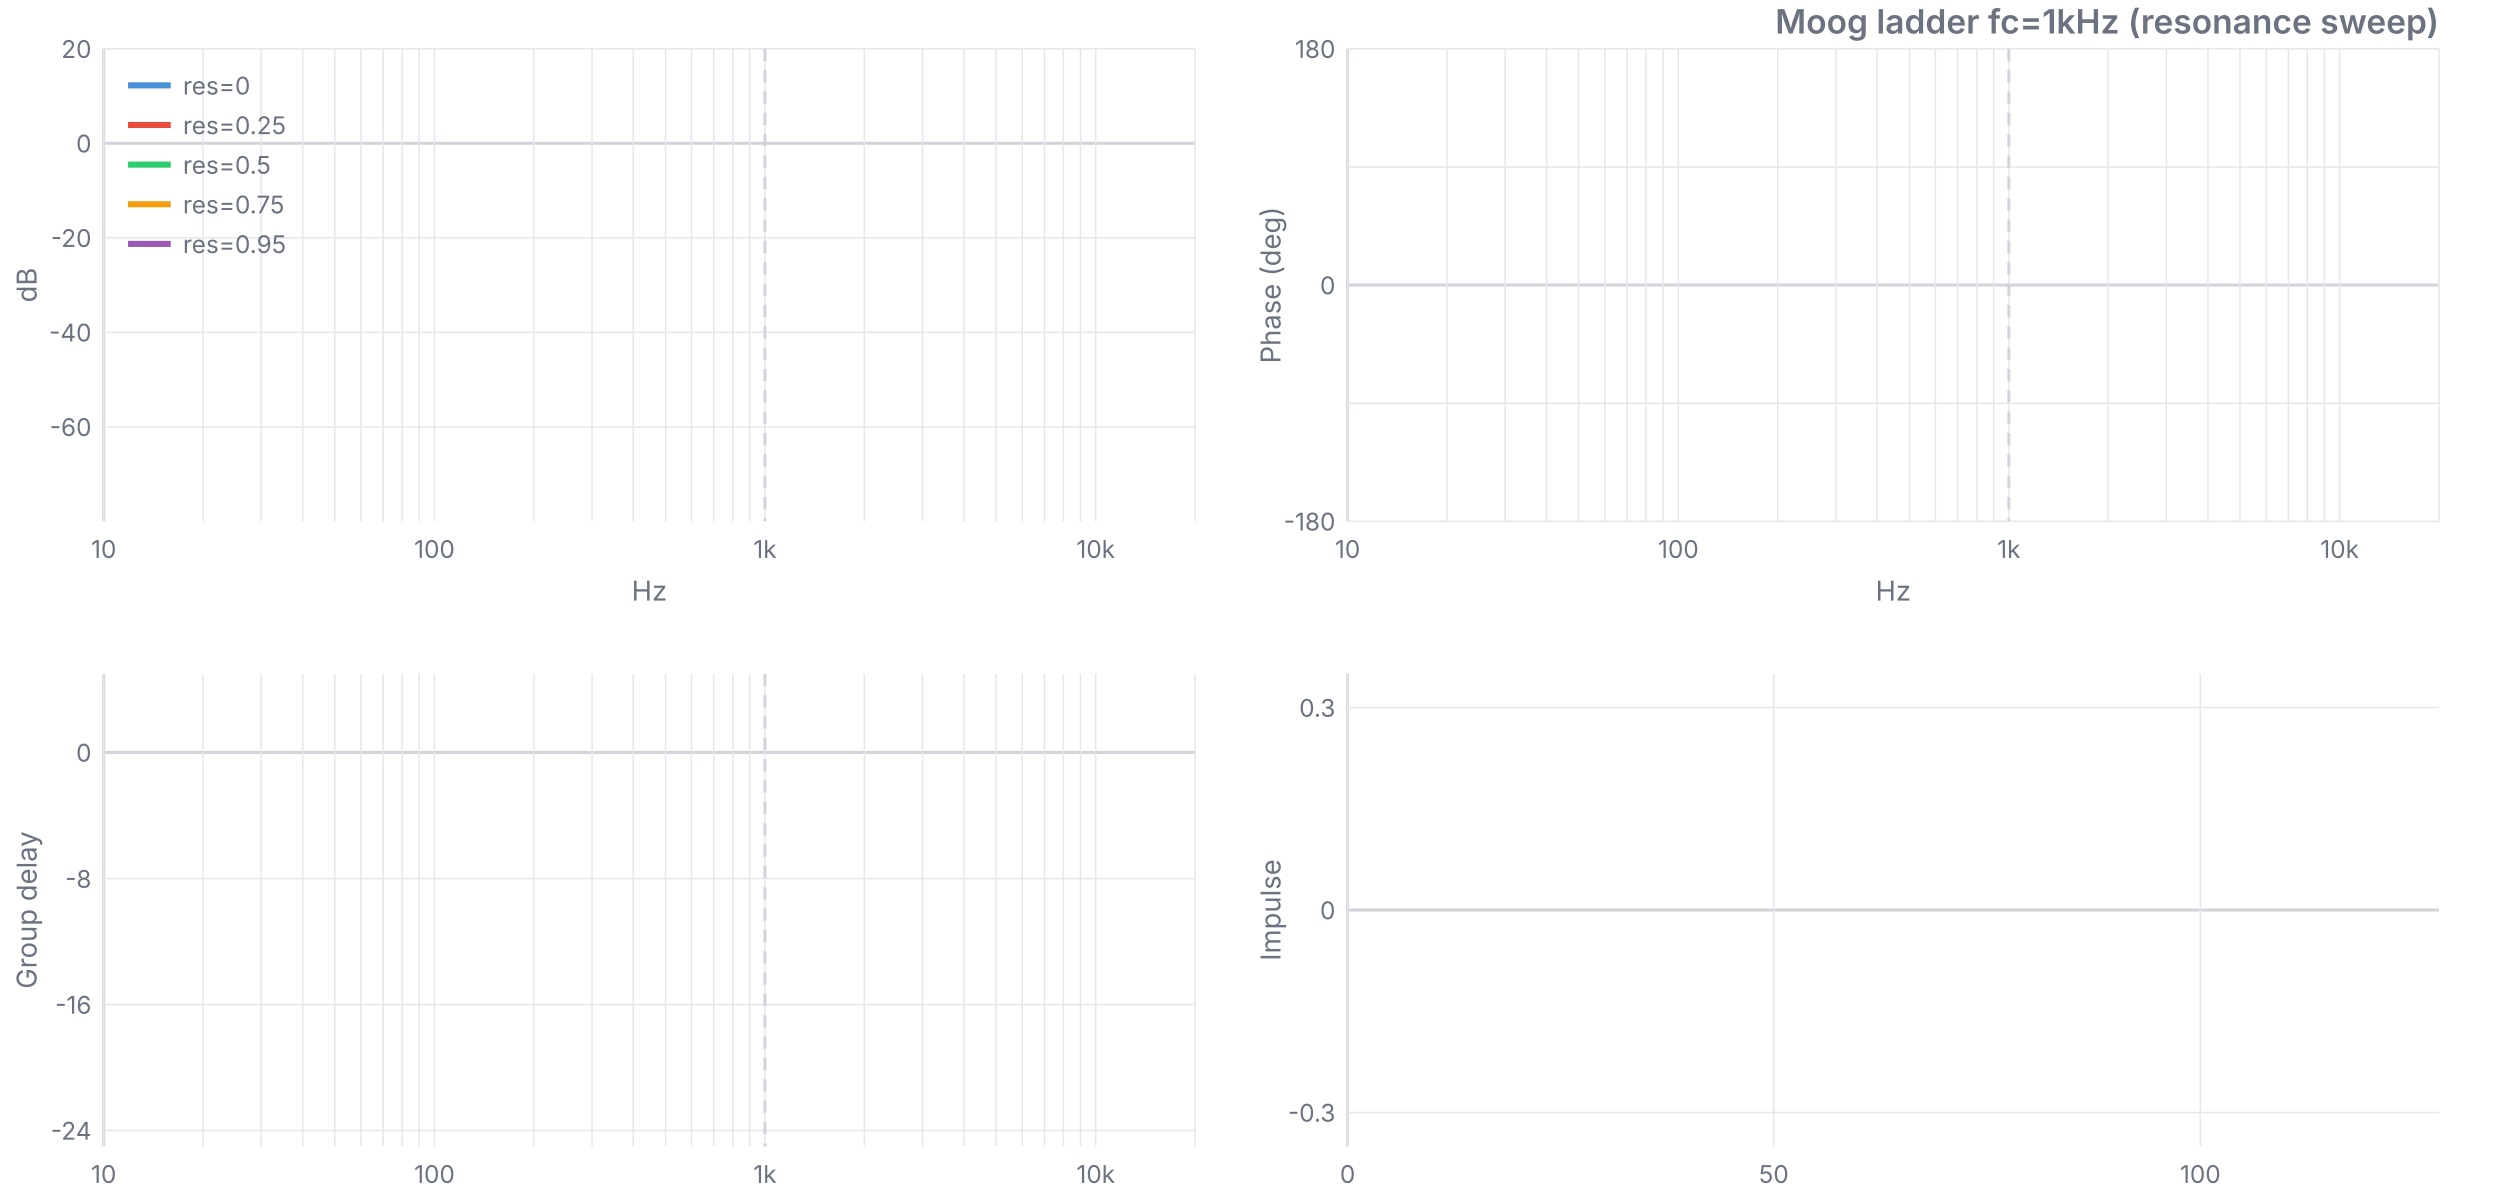
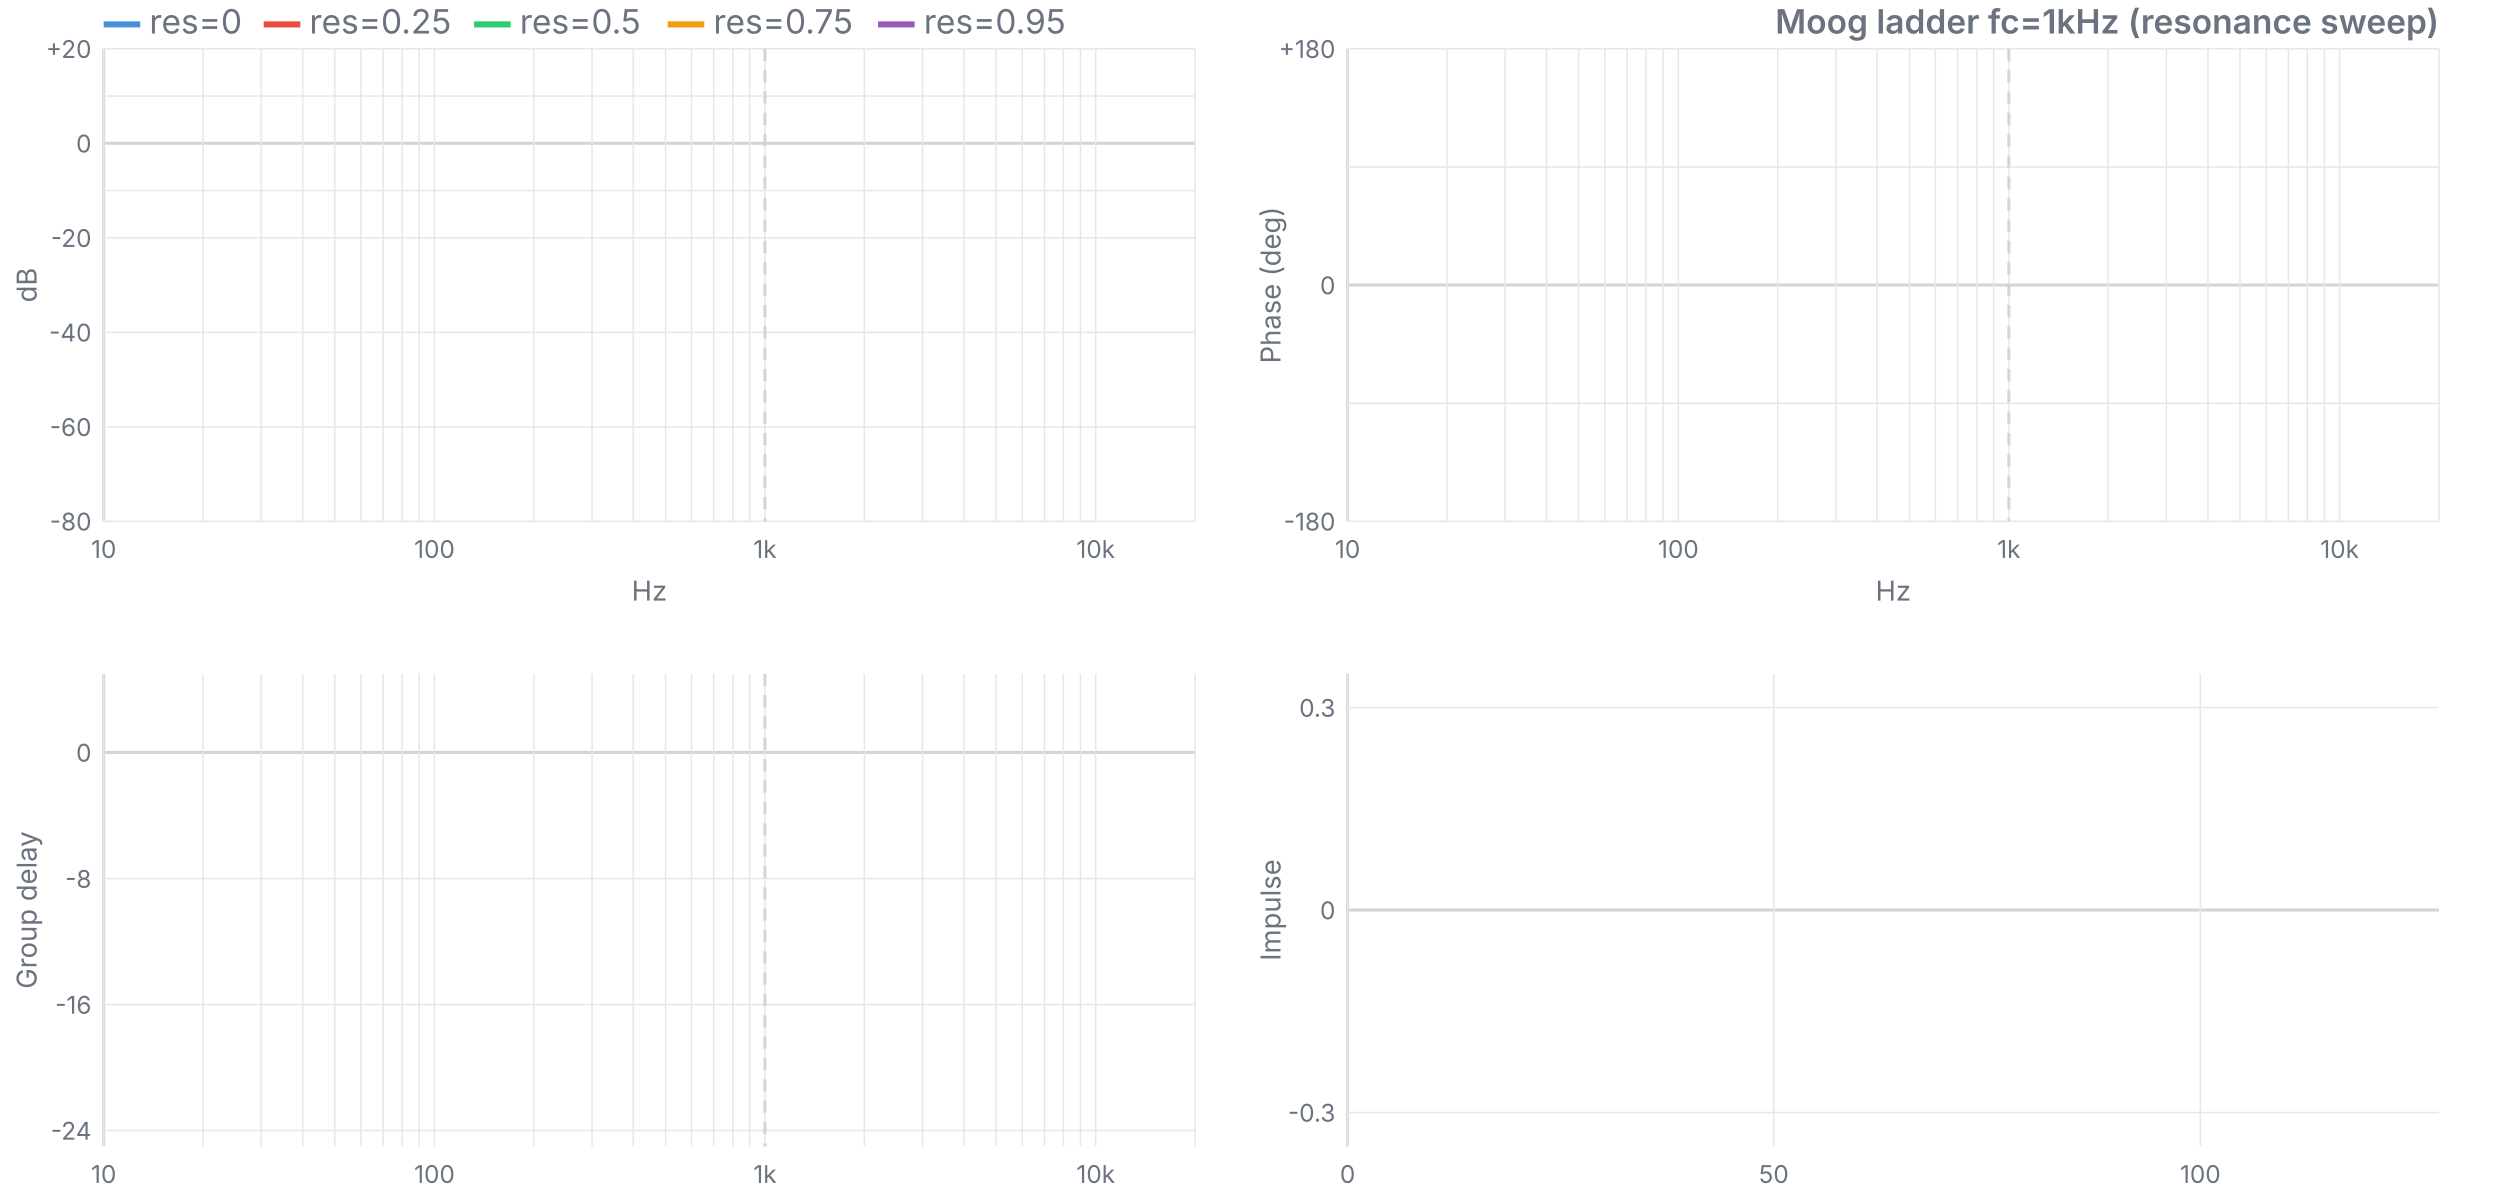
<svg xmlns="http://www.w3.org/2000/svg" viewBox="0 0 820 392" style="font-family:system-ui,-apple-system,sans-serif">
+   <defs>
+     <clipPath id="clip1">
+       <rect x="34" y="16" width="358" height="155" />
+     </clipPath>
+     <clipPath id="clip2">
+       <rect x="442" y="16" width="358" height="155" />
+     </clipPath>
+     <clipPath id="clip3">
+       <rect x="34" y="221" width="358" height="155" />
+     </clipPath>
+     <clipPath id="clip4">
+       <rect x="442" y="221" width="358" height="155" />
+     </clipPath>
+   </defs>
  <text x="800" y="11" text-anchor="end" font-size="11" font-weight="600" fill="#6b7280">Moog ladder fc=1kHz (resonance sweep)</text>
  <line x1="34" y1="16" x2="34" y2="171" stroke="#d1d5db" />
  <line x1="34" y1="47.0" x2="392" y2="47.0" stroke="#d1d5db" />
  <text x="213" y="197" text-anchor="middle" font-size="9" fill="#6b7280">Hz</text>
  <text x="12" y="93.5" text-anchor="middle" font-size="9" fill="#6b7280" transform="rotate(-90 12 93.5)">dB</text>
  <line x1="66.6" y1="16" x2="66.6" y2="171" stroke="#e5e7eb" stroke-width="0.5" />
  <line x1="85.7" y1="16" x2="85.7" y2="171" stroke="#e5e7eb" stroke-width="0.5" />
  <line x1="99.3" y1="16" x2="99.3" y2="171" stroke="#e5e7eb" stroke-width="0.5" />
  <line x1="109.8" y1="16" x2="109.8" y2="171" stroke="#e5e7eb" stroke-width="0.5" />
  <line x1="118.4" y1="16" x2="118.4" y2="171" stroke="#e5e7eb" stroke-width="0.5" />
  <line x1="125.7" y1="16" x2="125.7" y2="171" stroke="#e5e7eb" stroke-width="0.5" />
  <line x1="131.9" y1="16" x2="131.9" y2="171" stroke="#e5e7eb" stroke-width="0.5" />
  <line x1="137.5" y1="16" x2="137.5" y2="171" stroke="#e5e7eb" stroke-width="0.5" />
  <line x1="175.1" y1="16" x2="175.1" y2="171" stroke="#e5e7eb" stroke-width="0.5" />
  <line x1="194.2" y1="16" x2="194.2" y2="171" stroke="#e5e7eb" stroke-width="0.5" />
  <line x1="207.7" y1="16" x2="207.7" y2="171" stroke="#e5e7eb" stroke-width="0.5" />
  <line x1="218.3" y1="16" x2="218.3" y2="171" stroke="#e5e7eb" stroke-width="0.5" />
  <line x1="226.8" y1="16" x2="226.8" y2="171" stroke="#e5e7eb" stroke-width="0.5" />
  <line x1="234.1" y1="16" x2="234.1" y2="171" stroke="#e5e7eb" stroke-width="0.5" />
  <line x1="240.4" y1="16" x2="240.4" y2="171" stroke="#e5e7eb" stroke-width="0.5" />
  <line x1="245.9" y1="16" x2="245.9" y2="171" stroke="#e5e7eb" stroke-width="0.5" />
  <line x1="283.5" y1="16" x2="283.5" y2="171" stroke="#e5e7eb" stroke-width="0.5" />
  <line x1="302.6" y1="16" x2="302.6" y2="171" stroke="#e5e7eb" stroke-width="0.5" />
  <line x1="316.2" y1="16" x2="316.2" y2="171" stroke="#e5e7eb" stroke-width="0.5" />
  <line x1="326.7" y1="16" x2="326.7" y2="171" stroke="#e5e7eb" stroke-width="0.5" />
  <line x1="335.3" y1="16" x2="335.3" y2="171" stroke="#e5e7eb" stroke-width="0.5" />
  <line x1="342.6" y1="16" x2="342.6" y2="171" stroke="#e5e7eb" stroke-width="0.5" />
  <line x1="348.8" y1="16" x2="348.8" y2="171" stroke="#e5e7eb" stroke-width="0.5" />
  <line x1="354.4" y1="16" x2="354.4" y2="171" stroke="#e5e7eb" stroke-width="0.5" />
  <line x1="392.0" y1="16" x2="392.0" y2="171" stroke="#e5e7eb" stroke-width="0.5" />
  <line x1="34.0" y1="16" x2="34.0" y2="171" stroke="#e5e7eb" stroke-width="0.5" />
  <text x="34.0" y="183" text-anchor="middle" font-size="8" fill="#6b7280">10</text>
  <line x1="142.5" y1="16" x2="142.5" y2="171" stroke="#e5e7eb" stroke-width="0.5" />
  <text x="142.5" y="183" text-anchor="middle" font-size="8" fill="#6b7280">100</text>
  <line x1="250.9" y1="16" x2="250.9" y2="171" stroke="#e5e7eb" stroke-width="0.5" />
  <text x="250.9" y="183" text-anchor="middle" font-size="8" fill="#6b7280">1k</text>
  <line x1="359.4" y1="16" x2="359.4" y2="171" stroke="#e5e7eb" stroke-width="0.5" />
  <text x="359.4" y="183" text-anchor="middle" font-size="8" fill="#6b7280">10k</text>
+   <line x1="34" y1="171.0" x2="392" y2="171.0" stroke="#e5e7eb" stroke-width="0.5" />
  <line x1="34" y1="140.0" x2="392" y2="140.0" stroke="#e5e7eb" stroke-width="0.5" />
  <line x1="34" y1="109.0" x2="392" y2="109.0" stroke="#e5e7eb" stroke-width="0.5" />
  <line x1="34" y1="78.0" x2="392" y2="78.0" stroke="#e5e7eb" stroke-width="0.5" />
  <line x1="34" y1="16.0" x2="392" y2="16.0" stroke="#e5e7eb" stroke-width="0.5" />
+   <line x1="34" y1="62.5" x2="392" y2="62.5" stroke="#e5e7eb" stroke-width="0.5" />
+   <line x1="34" y1="31.5" x2="392" y2="31.5" stroke="#e5e7eb" stroke-width="0.5" />
+   <text x="30" y="174.0" text-anchor="end" font-size="8" fill="#6b7280">-80</text>
  <text x="30" y="143.0" text-anchor="end" font-size="8" fill="#6b7280">-60</text>
  <text x="30" y="112.0" text-anchor="end" font-size="8" fill="#6b7280">-40</text>
  <text x="30" y="81.0" text-anchor="end" font-size="8" fill="#6b7280">-20</text>
  <text x="30" y="50.0" text-anchor="end" font-size="8" fill="#6b7280">0</text>
-   <text x="30" y="19.0" text-anchor="end" font-size="8" fill="#6b7280">20</text>
+   <text x="30" y="19.0" text-anchor="end" font-size="8" fill="#6b7280">+20</text>
  <line x1="250.9" y1="16" x2="250.9" y2="171" stroke="#d1d5db" stroke-width="1" stroke-dasharray="4 3" />
  <line x1="442" y1="16" x2="442" y2="171" stroke="#d1d5db" />
  <line x1="442" y1="93.5" x2="800" y2="93.5" stroke="#d1d5db" />
  <text x="621" y="197" text-anchor="middle" font-size="9" fill="#6b7280">Hz</text>
  <text x="420" y="93.5" text-anchor="middle" font-size="9" fill="#6b7280" transform="rotate(-90 420 93.5)">Phase (deg)</text>
  <line x1="474.6" y1="16" x2="474.6" y2="171" stroke="#e5e7eb" stroke-width="0.5" />
  <line x1="493.7" y1="16" x2="493.7" y2="171" stroke="#e5e7eb" stroke-width="0.5" />
  <line x1="507.3" y1="16" x2="507.3" y2="171" stroke="#e5e7eb" stroke-width="0.5" />
  <line x1="517.8" y1="16" x2="517.8" y2="171" stroke="#e5e7eb" stroke-width="0.5" />
  <line x1="526.4" y1="16" x2="526.4" y2="171" stroke="#e5e7eb" stroke-width="0.5" />
  <line x1="533.7" y1="16" x2="533.7" y2="171" stroke="#e5e7eb" stroke-width="0.5" />
  <line x1="539.9" y1="16" x2="539.9" y2="171" stroke="#e5e7eb" stroke-width="0.5" />
  <line x1="545.5" y1="16" x2="545.5" y2="171" stroke="#e5e7eb" stroke-width="0.5" />
  <line x1="583.1" y1="16" x2="583.1" y2="171" stroke="#e5e7eb" stroke-width="0.5" />
  <line x1="602.2" y1="16" x2="602.2" y2="171" stroke="#e5e7eb" stroke-width="0.5" />
  <line x1="615.7" y1="16" x2="615.7" y2="171" stroke="#e5e7eb" stroke-width="0.5" />
  <line x1="626.3" y1="16" x2="626.3" y2="171" stroke="#e5e7eb" stroke-width="0.5" />
  <line x1="634.8" y1="16" x2="634.8" y2="171" stroke="#e5e7eb" stroke-width="0.5" />
  <line x1="642.1" y1="16" x2="642.1" y2="171" stroke="#e5e7eb" stroke-width="0.5" />
  <line x1="648.4" y1="16" x2="648.4" y2="171" stroke="#e5e7eb" stroke-width="0.5" />
  <line x1="653.9" y1="16" x2="653.9" y2="171" stroke="#e5e7eb" stroke-width="0.5" />
  <line x1="691.5" y1="16" x2="691.5" y2="171" stroke="#e5e7eb" stroke-width="0.5" />
  <line x1="710.6" y1="16" x2="710.6" y2="171" stroke="#e5e7eb" stroke-width="0.5" />
  <line x1="724.2" y1="16" x2="724.2" y2="171" stroke="#e5e7eb" stroke-width="0.5" />
  <line x1="734.7" y1="16" x2="734.7" y2="171" stroke="#e5e7eb" stroke-width="0.5" />
  <line x1="743.3" y1="16" x2="743.3" y2="171" stroke="#e5e7eb" stroke-width="0.5" />
  <line x1="750.6" y1="16" x2="750.6" y2="171" stroke="#e5e7eb" stroke-width="0.5" />
  <line x1="756.8" y1="16" x2="756.8" y2="171" stroke="#e5e7eb" stroke-width="0.5" />
  <line x1="762.4" y1="16" x2="762.4" y2="171" stroke="#e5e7eb" stroke-width="0.5" />
  <line x1="800.0" y1="16" x2="800.0" y2="171" stroke="#e5e7eb" stroke-width="0.5" />
  <line x1="442.0" y1="16" x2="442.0" y2="171" stroke="#e5e7eb" stroke-width="0.5" />
  <text x="442.0" y="183" text-anchor="middle" font-size="8" fill="#6b7280">10</text>
  <line x1="550.5" y1="16" x2="550.5" y2="171" stroke="#e5e7eb" stroke-width="0.5" />
  <text x="550.5" y="183" text-anchor="middle" font-size="8" fill="#6b7280">100</text>
  <line x1="658.9" y1="16" x2="658.9" y2="171" stroke="#e5e7eb" stroke-width="0.5" />
  <text x="658.9" y="183" text-anchor="middle" font-size="8" fill="#6b7280">1k</text>
  <line x1="767.4" y1="16" x2="767.4" y2="171" stroke="#e5e7eb" stroke-width="0.5" />
  <text x="767.4" y="183" text-anchor="middle" font-size="8" fill="#6b7280">10k</text>
  <line x1="442" y1="54.8" x2="800" y2="54.8" stroke="#e5e7eb" stroke-width="0.5" />
  <line x1="442" y1="132.3" x2="800" y2="132.3" stroke="#e5e7eb" stroke-width="0.5" />
  <line x1="442" y1="16.0" x2="800" y2="16.0" stroke="#e5e7eb" stroke-width="0.5" />
-   <text x="438" y="19.0" text-anchor="end" font-size="8" fill="#6b7280">180</text>
+   <text x="438" y="19.0" text-anchor="end" font-size="8" fill="#6b7280">+180</text>
  <text x="438" y="96.5" text-anchor="end" font-size="8" fill="#6b7280">0</text>
  <line x1="442" y1="171.0" x2="800" y2="171.0" stroke="#e5e7eb" stroke-width="0.5" />
  <text x="438" y="174.0" text-anchor="end" font-size="8" fill="#6b7280">-180</text>
  <line x1="658.9" y1="16" x2="658.9" y2="171" stroke="#d1d5db" stroke-width="1" stroke-dasharray="4 3" />
  <line x1="34" y1="221" x2="34" y2="376" stroke="#d1d5db" />
  <line x1="34" y1="246.8" x2="392" y2="246.8" stroke="#d1d5db" />
  <text x="213" y="402" text-anchor="middle" font-size="9" fill="#6b7280">Hz</text>
  <text x="12" y="298.5" text-anchor="middle" font-size="9" fill="#6b7280" transform="rotate(-90 12 298.5)">Group delay</text>
  <line x1="66.6" y1="221" x2="66.6" y2="376" stroke="#e5e7eb" stroke-width="0.5" />
  <line x1="85.7" y1="221" x2="85.7" y2="376" stroke="#e5e7eb" stroke-width="0.5" />
  <line x1="99.3" y1="221" x2="99.3" y2="376" stroke="#e5e7eb" stroke-width="0.5" />
  <line x1="109.8" y1="221" x2="109.8" y2="376" stroke="#e5e7eb" stroke-width="0.5" />
  <line x1="118.4" y1="221" x2="118.4" y2="376" stroke="#e5e7eb" stroke-width="0.5" />
  <line x1="125.7" y1="221" x2="125.7" y2="376" stroke="#e5e7eb" stroke-width="0.5" />
  <line x1="131.9" y1="221" x2="131.9" y2="376" stroke="#e5e7eb" stroke-width="0.5" />
  <line x1="137.5" y1="221" x2="137.5" y2="376" stroke="#e5e7eb" stroke-width="0.5" />
  <line x1="175.1" y1="221" x2="175.1" y2="376" stroke="#e5e7eb" stroke-width="0.5" />
  <line x1="194.2" y1="221" x2="194.2" y2="376" stroke="#e5e7eb" stroke-width="0.5" />
  <line x1="207.7" y1="221" x2="207.7" y2="376" stroke="#e5e7eb" stroke-width="0.5" />
  <line x1="218.3" y1="221" x2="218.3" y2="376" stroke="#e5e7eb" stroke-width="0.5" />
  <line x1="226.8" y1="221" x2="226.8" y2="376" stroke="#e5e7eb" stroke-width="0.5" />
  <line x1="234.1" y1="221" x2="234.1" y2="376" stroke="#e5e7eb" stroke-width="0.5" />
  <line x1="240.4" y1="221" x2="240.4" y2="376" stroke="#e5e7eb" stroke-width="0.5" />
  <line x1="245.9" y1="221" x2="245.9" y2="376" stroke="#e5e7eb" stroke-width="0.5" />
  <line x1="283.5" y1="221" x2="283.5" y2="376" stroke="#e5e7eb" stroke-width="0.5" />
  <line x1="302.6" y1="221" x2="302.6" y2="376" stroke="#e5e7eb" stroke-width="0.5" />
  <line x1="316.2" y1="221" x2="316.2" y2="376" stroke="#e5e7eb" stroke-width="0.5" />
  <line x1="326.7" y1="221" x2="326.7" y2="376" stroke="#e5e7eb" stroke-width="0.5" />
  <line x1="335.3" y1="221" x2="335.3" y2="376" stroke="#e5e7eb" stroke-width="0.5" />
  <line x1="342.6" y1="221" x2="342.6" y2="376" stroke="#e5e7eb" stroke-width="0.5" />
  <line x1="348.8" y1="221" x2="348.8" y2="376" stroke="#e5e7eb" stroke-width="0.5" />
  <line x1="354.4" y1="221" x2="354.4" y2="376" stroke="#e5e7eb" stroke-width="0.5" />
  <line x1="392.0" y1="221" x2="392.0" y2="376" stroke="#e5e7eb" stroke-width="0.5" />
  <line x1="34.0" y1="221" x2="34.0" y2="376" stroke="#e5e7eb" stroke-width="0.5" />
  <text x="34.0" y="388" text-anchor="middle" font-size="8" fill="#6b7280">10</text>
  <line x1="142.5" y1="221" x2="142.5" y2="376" stroke="#e5e7eb" stroke-width="0.5" />
  <text x="142.5" y="388" text-anchor="middle" font-size="8" fill="#6b7280">100</text>
  <line x1="250.9" y1="221" x2="250.9" y2="376" stroke="#e5e7eb" stroke-width="0.5" />
  <text x="250.9" y="388" text-anchor="middle" font-size="8" fill="#6b7280">1k</text>
  <line x1="359.4" y1="221" x2="359.4" y2="376" stroke="#e5e7eb" stroke-width="0.5" />
  <text x="359.4" y="388" text-anchor="middle" font-size="8" fill="#6b7280">10k</text>
  <line x1="34" y1="370.8" x2="392" y2="370.8" stroke="#e5e7eb" stroke-width="0.5" />
  <text x="30" y="373.8" text-anchor="end" font-size="8" fill="#6b7280">-24</text>
  <line x1="34" y1="329.5" x2="392" y2="329.5" stroke="#e5e7eb" stroke-width="0.5" />
  <text x="30" y="332.5" text-anchor="end" font-size="8" fill="#6b7280">-16</text>
  <line x1="34" y1="288.2" x2="392" y2="288.2" stroke="#e5e7eb" stroke-width="0.5" />
  <text x="30" y="291.2" text-anchor="end" font-size="8" fill="#6b7280">-8</text>
  <text x="30" y="249.8" text-anchor="end" font-size="8" fill="#6b7280">0</text>
  <line x1="250.9" y1="221" x2="250.9" y2="376" stroke="#d1d5db" stroke-width="1" stroke-dasharray="4 3" />
  <line x1="442" y1="221" x2="442" y2="376" stroke="#d1d5db" />
  <line x1="442" y1="298.5" x2="800" y2="298.5" stroke="#d1d5db" />
  <text x="621" y="402" text-anchor="middle" font-size="9" fill="#6b7280">Samples</text>
  <text x="420" y="298.5" text-anchor="middle" font-size="9" fill="#6b7280" transform="rotate(-90 420 298.5)">Impulse</text>
  <line x1="442.0" y1="221" x2="442.0" y2="376" stroke="#e5e7eb" stroke-width="0.5" />
  <text x="442.0" y="388" text-anchor="middle" font-size="8" fill="#6b7280">0</text>
  <line x1="581.8" y1="221" x2="581.8" y2="376" stroke="#e5e7eb" stroke-width="0.5" />
  <text x="581.8" y="388" text-anchor="middle" font-size="8" fill="#6b7280">50</text>
  <line x1="721.7" y1="221" x2="721.7" y2="376" stroke="#e5e7eb" stroke-width="0.5" />
  <text x="721.7" y="388" text-anchor="middle" font-size="8" fill="#6b7280">100</text>
  <line x1="442" y1="364.9" x2="800" y2="364.9" stroke="#e5e7eb" stroke-width="0.5" />
  <text x="438" y="367.9" text-anchor="end" font-size="8" fill="#6b7280">-0.3</text>
  <text x="438" y="301.5" text-anchor="end" font-size="8" fill="#6b7280">0</text>
  <line x1="442" y1="232.1" x2="800" y2="232.1" stroke="#e5e7eb" stroke-width="0.5" />
  <text x="438" y="235.1" text-anchor="end" font-size="8" fill="#6b7280">0.3</text>
-   <polyline points="442.0,NaN 444.8,NaN 447.6,NaN 450.4,NaN 453.2,NaN 456.0,NaN 458.8,NaN 461.6,NaN 464.4,NaN 467.2,NaN 470.0,NaN 472.8,NaN 475.6,NaN 478.4,NaN 481.2,NaN 484.0,NaN 486.8,NaN 489.5,NaN 492.3,NaN 495.1,NaN 497.9,NaN 500.7,NaN 503.5,NaN 506.3,NaN 509.1,NaN 511.9,NaN 514.7,NaN 517.5,NaN 520.3,NaN 523.1,NaN 525.9,NaN 528.7,NaN 531.5,NaN 534.3,NaN 537.1,NaN 539.9,NaN 542.7,NaN 545.5,NaN 548.3,NaN 551.1,NaN 553.9,NaN 556.7,NaN 559.5,NaN 562.3,NaN 565.1,NaN 567.9,NaN 570.7,NaN 573.5,NaN 576.3,NaN 579.0,NaN 581.8,NaN 584.6,NaN 587.4,NaN 590.2,NaN 593.0,NaN 595.8,NaN 598.6,NaN 601.4,NaN 604.2,NaN 607.0,NaN 609.8,NaN 612.6,NaN 615.4,NaN 618.2,NaN 621.0,NaN 623.8,NaN 626.6,NaN 629.4,NaN 632.2,NaN 635.0,NaN 637.8,NaN 640.6,NaN 643.4,NaN 646.2,NaN 649.0,NaN 651.8,NaN 654.6,NaN 657.4,NaN 660.2,NaN 663.0,NaN 665.8,NaN 668.5,NaN 671.3,NaN 674.1,NaN 676.9,NaN 679.7,NaN 682.5,NaN 685.3,NaN 688.1,NaN 690.9,NaN 693.7,NaN 696.5,NaN 699.3,NaN 702.1,NaN 704.9,NaN 707.7,NaN 710.5,NaN 713.3,NaN 716.1,NaN 718.9,NaN 721.7,NaN 724.5,NaN 727.3,NaN 730.1,NaN 732.9,NaN 735.7,NaN 738.5,NaN 741.3,NaN 744.1,NaN 746.9,NaN 749.7,NaN 752.5,NaN 755.3,NaN 758.0,NaN 760.8,NaN 763.6,NaN 766.4,NaN 769.2,NaN 772.0,NaN 774.8,NaN 777.6,NaN 780.4,NaN 783.2,NaN 786.0,NaN 788.8,NaN 791.6,NaN 794.4,NaN 797.2,NaN" fill="none" stroke="#4a90d9" stroke-width="1.2" stroke-linejoin="round" />
-   <polyline points="442.0,NaN 444.8,NaN 447.6,NaN 450.4,NaN 453.2,NaN 456.0,NaN 458.8,NaN 461.6,NaN 464.4,NaN 467.2,NaN 470.0,NaN 472.8,NaN 475.6,NaN 478.4,NaN 481.2,NaN 484.0,NaN 486.8,NaN 489.5,NaN 492.3,NaN 495.1,NaN 497.9,NaN 500.7,NaN 503.5,NaN 506.3,NaN 509.1,NaN 511.9,NaN 514.7,NaN 517.5,NaN 520.3,NaN 523.1,NaN 525.9,NaN 528.7,NaN 531.5,NaN 534.3,NaN 537.1,NaN 539.9,NaN 542.7,NaN 545.5,NaN 548.3,NaN 551.1,NaN 553.9,NaN 556.7,NaN 559.5,NaN 562.3,NaN 565.1,NaN 567.9,NaN 570.7,NaN 573.5,NaN 576.3,NaN 579.0,NaN 581.8,NaN 584.6,NaN 587.4,NaN 590.2,NaN 593.0,NaN 595.8,NaN 598.6,NaN 601.4,NaN 604.2,NaN 607.0,NaN 609.8,NaN 612.6,NaN 615.4,NaN 618.2,NaN 621.0,NaN 623.8,NaN 626.6,NaN 629.4,NaN 632.2,NaN 635.0,NaN 637.8,NaN 640.6,NaN 643.4,NaN 646.2,NaN 649.0,NaN 651.8,NaN 654.6,NaN 657.4,NaN 660.2,NaN 663.0,NaN 665.8,NaN 668.5,NaN 671.3,NaN 674.1,NaN 676.9,NaN 679.7,NaN 682.5,NaN 685.3,NaN 688.1,NaN 690.9,NaN 693.7,NaN 696.5,NaN 699.3,NaN 702.1,NaN 704.9,NaN 707.7,NaN 710.5,NaN 713.3,NaN 716.1,NaN 718.9,NaN 721.7,NaN 724.5,NaN 727.3,NaN 730.1,NaN 732.9,NaN 735.7,NaN 738.5,NaN 741.3,NaN 744.1,NaN 746.9,NaN 749.7,NaN 752.5,NaN 755.3,NaN 758.0,NaN 760.8,NaN 763.6,NaN 766.4,NaN 769.2,NaN 772.0,NaN 774.8,NaN 777.6,NaN 780.4,NaN 783.2,NaN 786.0,NaN 788.8,NaN 791.6,NaN 794.4,NaN 797.2,NaN" fill="none" stroke="#e74c3c" stroke-width="1.2" stroke-linejoin="round" />
-   <polyline points="442.0,NaN 444.8,NaN 447.6,NaN 450.4,NaN 453.2,NaN 456.0,NaN 458.8,NaN 461.6,NaN 464.4,NaN 467.2,NaN 470.0,NaN 472.8,NaN 475.6,NaN 478.4,NaN 481.2,NaN 484.0,NaN 486.8,NaN 489.5,NaN 492.3,NaN 495.1,NaN 497.9,NaN 500.7,NaN 503.5,NaN 506.3,NaN 509.1,NaN 511.9,NaN 514.7,NaN 517.5,NaN 520.3,NaN 523.1,NaN 525.9,NaN 528.7,NaN 531.5,NaN 534.3,NaN 537.1,NaN 539.9,NaN 542.7,NaN 545.5,NaN 548.3,NaN 551.1,NaN 553.9,NaN 556.7,NaN 559.5,NaN 562.3,NaN 565.1,NaN 567.9,NaN 570.7,NaN 573.5,NaN 576.3,NaN 579.0,NaN 581.8,NaN 584.6,NaN 587.4,NaN 590.2,NaN 593.0,NaN 595.8,NaN 598.6,NaN 601.4,NaN 604.2,NaN 607.0,NaN 609.8,NaN 612.6,NaN 615.4,NaN 618.2,NaN 621.0,NaN 623.8,NaN 626.6,NaN 629.4,NaN 632.2,NaN 635.0,NaN 637.8,NaN 640.6,NaN 643.4,NaN 646.2,NaN 649.0,NaN 651.8,NaN 654.6,NaN 657.4,NaN 660.2,NaN 663.0,NaN 665.8,NaN 668.5,NaN 671.3,NaN 674.1,NaN 676.9,NaN 679.7,NaN 682.5,NaN 685.3,NaN 688.1,NaN 690.9,NaN 693.7,NaN 696.5,NaN 699.3,NaN 702.1,NaN 704.9,NaN 707.7,NaN 710.5,NaN 713.3,NaN 716.1,NaN 718.9,NaN 721.7,NaN 724.5,NaN 727.3,NaN 730.1,NaN 732.9,NaN 735.7,NaN 738.5,NaN 741.3,NaN 744.1,NaN 746.9,NaN 749.7,NaN 752.5,NaN 755.3,NaN 758.0,NaN 760.8,NaN 763.6,NaN 766.4,NaN 769.2,NaN 772.0,NaN 774.8,NaN 777.6,NaN 780.4,NaN 783.2,NaN 786.0,NaN 788.8,NaN 791.6,NaN 794.4,NaN 797.2,NaN" fill="none" stroke="#2ecc71" stroke-width="1.2" stroke-linejoin="round" />
-   <polyline points="442.0,NaN 444.8,NaN 447.6,NaN 450.4,NaN 453.2,NaN 456.0,NaN 458.8,NaN 461.6,NaN 464.4,NaN 467.2,NaN 470.0,NaN 472.8,NaN 475.6,NaN 478.4,NaN 481.2,NaN 484.0,NaN 486.8,NaN 489.5,NaN 492.3,NaN 495.1,NaN 497.9,NaN 500.7,NaN 503.5,NaN 506.3,NaN 509.1,NaN 511.9,NaN 514.7,NaN 517.5,NaN 520.3,NaN 523.1,NaN 525.9,NaN 528.7,NaN 531.5,NaN 534.3,NaN 537.1,NaN 539.9,NaN 542.7,NaN 545.5,NaN 548.3,NaN 551.1,NaN 553.9,NaN 556.7,NaN 559.5,NaN 562.3,NaN 565.1,NaN 567.9,NaN 570.7,NaN 573.5,NaN 576.3,NaN 579.0,NaN 581.8,NaN 584.6,NaN 587.4,NaN 590.2,NaN 593.0,NaN 595.8,NaN 598.6,NaN 601.4,NaN 604.2,NaN 607.0,NaN 609.8,NaN 612.6,NaN 615.4,NaN 618.2,NaN 621.0,NaN 623.8,NaN 626.6,NaN 629.4,NaN 632.2,NaN 635.0,NaN 637.8,NaN 640.6,NaN 643.4,NaN 646.2,NaN 649.0,NaN 651.8,NaN 654.6,NaN 657.4,NaN 660.2,NaN 663.0,NaN 665.8,NaN 668.5,NaN 671.3,NaN 674.1,NaN 676.9,NaN 679.7,NaN 682.5,NaN 685.3,NaN 688.1,NaN 690.9,NaN 693.7,NaN 696.5,NaN 699.3,NaN 702.1,NaN 704.9,NaN 707.7,NaN 710.5,NaN 713.3,NaN 716.1,NaN 718.9,NaN 721.7,NaN 724.5,NaN 727.3,NaN 730.1,NaN 732.9,NaN 735.7,NaN 738.5,NaN 741.3,NaN 744.1,NaN 746.9,NaN 749.7,NaN 752.5,NaN 755.3,NaN 758.0,NaN 760.8,NaN 763.6,NaN 766.4,NaN 769.2,NaN 772.0,NaN 774.8,NaN 777.6,NaN 780.4,NaN 783.2,NaN 786.0,NaN 788.8,NaN 791.6,NaN 794.4,NaN 797.2,NaN" fill="none" stroke="#f39c12" stroke-width="1.2" stroke-linejoin="round" />
-   <polyline points="442.0,NaN 444.8,NaN 447.6,NaN 450.4,NaN 453.2,NaN 456.0,NaN 458.8,NaN 461.6,NaN 464.4,NaN 467.2,NaN 470.0,NaN 472.8,NaN 475.6,NaN 478.4,NaN 481.2,NaN 484.0,NaN 486.8,NaN 489.5,NaN 492.3,NaN 495.1,NaN 497.9,NaN 500.7,NaN 503.5,NaN 506.3,NaN 509.1,NaN 511.9,NaN 514.7,NaN 517.5,NaN 520.3,NaN 523.1,NaN 525.9,NaN 528.7,NaN 531.5,NaN 534.3,NaN 537.1,NaN 539.9,NaN 542.7,NaN 545.5,NaN 548.3,NaN 551.1,NaN 553.9,NaN 556.7,NaN 559.5,NaN 562.3,NaN 565.1,NaN 567.9,NaN 570.7,NaN 573.5,NaN 576.3,NaN 579.0,NaN 581.8,NaN 584.6,NaN 587.4,NaN 590.2,NaN 593.0,NaN 595.8,NaN 598.6,NaN 601.4,NaN 604.2,NaN 607.0,NaN 609.8,NaN 612.6,NaN 615.4,NaN 618.2,NaN 621.0,NaN 623.8,NaN 626.6,NaN 629.4,NaN 632.2,NaN 635.0,NaN 637.8,NaN 640.6,NaN 643.4,NaN 646.2,NaN 649.0,NaN 651.8,NaN 654.6,NaN 657.4,NaN 660.2,NaN 663.0,NaN 665.8,NaN 668.5,NaN 671.3,NaN 674.1,NaN 676.9,NaN 679.7,NaN 682.5,NaN 685.3,NaN 688.1,NaN 690.9,NaN 693.7,NaN 696.5,NaN 699.3,NaN 702.1,NaN 704.9,NaN 707.7,NaN 710.5,NaN 713.3,NaN 716.1,NaN 718.9,NaN 721.7,NaN 724.5,NaN 727.3,NaN 730.1,NaN 732.9,NaN 735.7,NaN 738.5,NaN 741.3,NaN 744.1,NaN 746.9,NaN 749.7,NaN 752.5,NaN 755.3,NaN 758.0,NaN 760.8,NaN 763.6,NaN 766.4,NaN 769.2,NaN 772.0,NaN 774.8,NaN 777.6,NaN 780.4,NaN 783.2,NaN 786.0,NaN 788.8,NaN 791.6,NaN 794.4,NaN 797.2,NaN" fill="none" stroke="#9b59b6" stroke-width="1.2" stroke-linejoin="round" />
-   <line x1="42" y1="28" x2="56" y2="28" stroke="#4a90d9" stroke-width="2" />
-   <text x="60" y="31.0" font-size="8" fill="#6b7280">res=0</text>
-   <line x1="42" y1="41" x2="56" y2="41" stroke="#e74c3c" stroke-width="2" />
-   <text x="60" y="44.0" font-size="8" fill="#6b7280">res=0.25</text>
-   <line x1="42" y1="54" x2="56" y2="54" stroke="#2ecc71" stroke-width="2" />
-   <text x="60" y="57.0" font-size="8" fill="#6b7280">res=0.5</text>
-   <line x1="42" y1="67" x2="56" y2="67" stroke="#f39c12" stroke-width="2" />
-   <text x="60" y="70.0" font-size="8" fill="#6b7280">res=0.75</text>
-   <line x1="42" y1="80" x2="56" y2="80" stroke="#9b59b6" stroke-width="2" />
-   <text x="60" y="83.0" font-size="8" fill="#6b7280">res=0.95</text>
+   <g clip-path="url(#clip4)">
+     <polyline points="442.0,NaN 444.8,NaN 447.6,NaN 450.4,NaN 453.2,NaN 456.0,NaN 458.8,NaN 461.6,NaN 464.4,NaN 467.2,NaN 470.0,NaN 472.8,NaN 475.6,NaN 478.4,NaN 481.2,NaN 484.0,NaN 486.8,NaN 489.5,NaN 492.3,NaN 495.1,NaN 497.9,NaN 500.7,NaN 503.5,NaN 506.3,NaN 509.1,NaN 511.9,NaN 514.7,NaN 517.5,NaN 520.3,NaN 523.1,NaN 525.9,NaN 528.7,NaN 531.5,NaN 534.3,NaN 537.1,NaN 539.9,NaN 542.7,NaN 545.5,NaN 548.3,NaN 551.1,NaN 553.9,NaN 556.7,NaN 559.5,NaN 562.3,NaN 565.1,NaN 567.9,NaN 570.7,NaN 573.5,NaN 576.3,NaN 579.0,NaN 581.8,NaN 584.6,NaN 587.4,NaN 590.2,NaN 593.0,NaN 595.8,NaN 598.6,NaN 601.4,NaN 604.2,NaN 607.0,NaN 609.8,NaN 612.6,NaN 615.4,NaN 618.2,NaN 621.0,NaN 623.8,NaN 626.6,NaN 629.4,NaN 632.2,NaN 635.0,NaN 637.8,NaN 640.6,NaN 643.4,NaN 646.2,NaN 649.0,NaN 651.8,NaN 654.6,NaN 657.4,NaN 660.2,NaN 663.0,NaN 665.8,NaN 668.5,NaN 671.3,NaN 674.1,NaN 676.9,NaN 679.7,NaN 682.5,NaN 685.3,NaN 688.1,NaN 690.9,NaN 693.7,NaN 696.5,NaN 699.3,NaN 702.1,NaN 704.9,NaN 707.7,NaN 710.5,NaN 713.3,NaN 716.1,NaN 718.9,NaN 721.7,NaN 724.5,NaN 727.3,NaN 730.1,NaN 732.9,NaN 735.7,NaN 738.5,NaN 741.3,NaN 744.1,NaN 746.9,NaN 749.7,NaN 752.5,NaN 755.3,NaN 758.0,NaN 760.8,NaN 763.6,NaN 766.4,NaN 769.2,NaN 772.0,NaN 774.8,NaN 777.6,NaN 780.4,NaN 783.2,NaN 786.0,NaN 788.8,NaN 791.6,NaN 794.4,NaN 797.2,NaN" fill="none" stroke="#4a90d9" stroke-width="1.2" stroke-linejoin="round" />
+   </g>
+   <g clip-path="url(#clip4)">
+     <polyline points="442.0,NaN 444.8,NaN 447.6,NaN 450.4,NaN 453.2,NaN 456.0,NaN 458.8,NaN 461.6,NaN 464.4,NaN 467.2,NaN 470.0,NaN 472.8,NaN 475.6,NaN 478.4,NaN 481.2,NaN 484.0,NaN 486.8,NaN 489.5,NaN 492.3,NaN 495.1,NaN 497.9,NaN 500.7,NaN 503.5,NaN 506.3,NaN 509.1,NaN 511.9,NaN 514.7,NaN 517.5,NaN 520.3,NaN 523.1,NaN 525.9,NaN 528.7,NaN 531.5,NaN 534.3,NaN 537.1,NaN 539.9,NaN 542.7,NaN 545.5,NaN 548.3,NaN 551.1,NaN 553.9,NaN 556.7,NaN 559.5,NaN 562.3,NaN 565.1,NaN 567.9,NaN 570.7,NaN 573.5,NaN 576.3,NaN 579.0,NaN 581.8,NaN 584.6,NaN 587.4,NaN 590.2,NaN 593.0,NaN 595.8,NaN 598.6,NaN 601.4,NaN 604.2,NaN 607.0,NaN 609.8,NaN 612.6,NaN 615.4,NaN 618.2,NaN 621.0,NaN 623.8,NaN 626.6,NaN 629.4,NaN 632.2,NaN 635.0,NaN 637.8,NaN 640.6,NaN 643.4,NaN 646.2,NaN 649.0,NaN 651.8,NaN 654.6,NaN 657.4,NaN 660.2,NaN 663.0,NaN 665.8,NaN 668.5,NaN 671.3,NaN 674.1,NaN 676.9,NaN 679.7,NaN 682.5,NaN 685.3,NaN 688.1,NaN 690.9,NaN 693.7,NaN 696.5,NaN 699.3,NaN 702.1,NaN 704.9,NaN 707.7,NaN 710.5,NaN 713.3,NaN 716.1,NaN 718.9,NaN 721.7,NaN 724.5,NaN 727.3,NaN 730.1,NaN 732.9,NaN 735.7,NaN 738.5,NaN 741.3,NaN 744.1,NaN 746.9,NaN 749.7,NaN 752.5,NaN 755.3,NaN 758.0,NaN 760.8,NaN 763.6,NaN 766.4,NaN 769.2,NaN 772.0,NaN 774.8,NaN 777.6,NaN 780.4,NaN 783.2,NaN 786.0,NaN 788.8,NaN 791.6,NaN 794.4,NaN 797.2,NaN" fill="none" stroke="#e74c3c" stroke-width="1.2" stroke-linejoin="round" />
+   </g>
+   <g clip-path="url(#clip4)">
+     <polyline points="442.0,NaN 444.8,NaN 447.6,NaN 450.4,NaN 453.2,NaN 456.0,NaN 458.8,NaN 461.6,NaN 464.4,NaN 467.2,NaN 470.0,NaN 472.8,NaN 475.6,NaN 478.4,NaN 481.2,NaN 484.0,NaN 486.8,NaN 489.5,NaN 492.3,NaN 495.1,NaN 497.9,NaN 500.7,NaN 503.5,NaN 506.3,NaN 509.1,NaN 511.9,NaN 514.7,NaN 517.5,NaN 520.3,NaN 523.1,NaN 525.9,NaN 528.7,NaN 531.5,NaN 534.3,NaN 537.1,NaN 539.9,NaN 542.7,NaN 545.5,NaN 548.3,NaN 551.1,NaN 553.9,NaN 556.7,NaN 559.5,NaN 562.3,NaN 565.1,NaN 567.9,NaN 570.7,NaN 573.5,NaN 576.3,NaN 579.0,NaN 581.8,NaN 584.6,NaN 587.4,NaN 590.2,NaN 593.0,NaN 595.8,NaN 598.6,NaN 601.4,NaN 604.2,NaN 607.0,NaN 609.8,NaN 612.6,NaN 615.4,NaN 618.2,NaN 621.0,NaN 623.8,NaN 626.6,NaN 629.4,NaN 632.2,NaN 635.0,NaN 637.8,NaN 640.6,NaN 643.4,NaN 646.2,NaN 649.0,NaN 651.8,NaN 654.6,NaN 657.4,NaN 660.2,NaN 663.0,NaN 665.8,NaN 668.5,NaN 671.3,NaN 674.1,NaN 676.9,NaN 679.7,NaN 682.5,NaN 685.3,NaN 688.1,NaN 690.9,NaN 693.7,NaN 696.5,NaN 699.3,NaN 702.1,NaN 704.9,NaN 707.7,NaN 710.5,NaN 713.3,NaN 716.1,NaN 718.9,NaN 721.7,NaN 724.5,NaN 727.3,NaN 730.1,NaN 732.9,NaN 735.7,NaN 738.5,NaN 741.3,NaN 744.1,NaN 746.9,NaN 749.7,NaN 752.5,NaN 755.3,NaN 758.0,NaN 760.8,NaN 763.6,NaN 766.4,NaN 769.2,NaN 772.0,NaN 774.8,NaN 777.6,NaN 780.4,NaN 783.2,NaN 786.0,NaN 788.8,NaN 791.6,NaN 794.4,NaN 797.2,NaN" fill="none" stroke="#2ecc71" stroke-width="1.2" stroke-linejoin="round" />
+   </g>
+   <g clip-path="url(#clip4)">
+     <polyline points="442.0,NaN 444.8,NaN 447.6,NaN 450.4,NaN 453.2,NaN 456.0,NaN 458.8,NaN 461.6,NaN 464.4,NaN 467.2,NaN 470.0,NaN 472.8,NaN 475.6,NaN 478.4,NaN 481.2,NaN 484.0,NaN 486.8,NaN 489.5,NaN 492.3,NaN 495.1,NaN 497.9,NaN 500.7,NaN 503.5,NaN 506.3,NaN 509.1,NaN 511.9,NaN 514.7,NaN 517.5,NaN 520.3,NaN 523.1,NaN 525.9,NaN 528.7,NaN 531.5,NaN 534.3,NaN 537.1,NaN 539.9,NaN 542.7,NaN 545.5,NaN 548.3,NaN 551.1,NaN 553.9,NaN 556.7,NaN 559.5,NaN 562.3,NaN 565.1,NaN 567.9,NaN 570.7,NaN 573.5,NaN 576.3,NaN 579.0,NaN 581.8,NaN 584.6,NaN 587.4,NaN 590.2,NaN 593.0,NaN 595.8,NaN 598.6,NaN 601.4,NaN 604.2,NaN 607.0,NaN 609.8,NaN 612.6,NaN 615.4,NaN 618.2,NaN 621.0,NaN 623.8,NaN 626.6,NaN 629.4,NaN 632.2,NaN 635.0,NaN 637.8,NaN 640.6,NaN 643.4,NaN 646.2,NaN 649.0,NaN 651.8,NaN 654.6,NaN 657.4,NaN 660.2,NaN 663.0,NaN 665.8,NaN 668.5,NaN 671.3,NaN 674.1,NaN 676.9,NaN 679.7,NaN 682.5,NaN 685.3,NaN 688.1,NaN 690.9,NaN 693.7,NaN 696.5,NaN 699.3,NaN 702.1,NaN 704.9,NaN 707.7,NaN 710.5,NaN 713.3,NaN 716.1,NaN 718.9,NaN 721.7,NaN 724.5,NaN 727.3,NaN 730.1,NaN 732.9,NaN 735.7,NaN 738.5,NaN 741.3,NaN 744.1,NaN 746.9,NaN 749.7,NaN 752.5,NaN 755.3,NaN 758.0,NaN 760.8,NaN 763.6,NaN 766.4,NaN 769.2,NaN 772.0,NaN 774.8,NaN 777.6,NaN 780.4,NaN 783.2,NaN 786.0,NaN 788.8,NaN 791.6,NaN 794.4,NaN 797.2,NaN" fill="none" stroke="#f39c12" stroke-width="1.2" stroke-linejoin="round" />
+   </g>
+   <g clip-path="url(#clip4)">
+     <polyline points="442.0,NaN 444.8,NaN 447.6,NaN 450.4,NaN 453.2,NaN 456.0,NaN 458.8,NaN 461.6,NaN 464.4,NaN 467.2,NaN 470.0,NaN 472.8,NaN 475.6,NaN 478.4,NaN 481.2,NaN 484.0,NaN 486.8,NaN 489.5,NaN 492.3,NaN 495.1,NaN 497.9,NaN 500.7,NaN 503.5,NaN 506.3,NaN 509.1,NaN 511.9,NaN 514.7,NaN 517.5,NaN 520.3,NaN 523.1,NaN 525.9,NaN 528.7,NaN 531.5,NaN 534.3,NaN 537.1,NaN 539.9,NaN 542.7,NaN 545.5,NaN 548.3,NaN 551.1,NaN 553.9,NaN 556.7,NaN 559.5,NaN 562.3,NaN 565.1,NaN 567.9,NaN 570.7,NaN 573.5,NaN 576.3,NaN 579.0,NaN 581.8,NaN 584.6,NaN 587.4,NaN 590.2,NaN 593.0,NaN 595.8,NaN 598.6,NaN 601.4,NaN 604.2,NaN 607.0,NaN 609.8,NaN 612.6,NaN 615.4,NaN 618.2,NaN 621.0,NaN 623.8,NaN 626.6,NaN 629.4,NaN 632.2,NaN 635.0,NaN 637.8,NaN 640.6,NaN 643.4,NaN 646.2,NaN 649.0,NaN 651.8,NaN 654.6,NaN 657.4,NaN 660.2,NaN 663.0,NaN 665.8,NaN 668.5,NaN 671.3,NaN 674.1,NaN 676.9,NaN 679.7,NaN 682.5,NaN 685.3,NaN 688.1,NaN 690.9,NaN 693.7,NaN 696.5,NaN 699.3,NaN 702.1,NaN 704.9,NaN 707.7,NaN 710.5,NaN 713.3,NaN 716.1,NaN 718.9,NaN 721.7,NaN 724.5,NaN 727.3,NaN 730.1,NaN 732.9,NaN 735.7,NaN 738.5,NaN 741.3,NaN 744.1,NaN 746.9,NaN 749.7,NaN 752.5,NaN 755.3,NaN 758.0,NaN 760.8,NaN 763.6,NaN 766.4,NaN 769.2,NaN 772.0,NaN 774.8,NaN 777.6,NaN 780.4,NaN 783.2,NaN 786.0,NaN 788.8,NaN 791.6,NaN 794.4,NaN 797.2,NaN" fill="none" stroke="#9b59b6" stroke-width="1.2" stroke-linejoin="round" />
+   </g>
+   <line x1="34" y1="8" x2="46" y2="8" stroke="#4a90d9" stroke-width="2" />
+   <text x="49" y="11.0" font-size="11" fill="#6b7280">res=0</text>
+   <line x1="86.5" y1="8" x2="98.5" y2="8" stroke="#e74c3c" stroke-width="2" />
+   <text x="101.5" y="11.0" font-size="11" fill="#6b7280">res=0.25</text>
+   <line x1="155.5" y1="8" x2="167.5" y2="8" stroke="#2ecc71" stroke-width="2" />
+   <text x="170.5" y="11.0" font-size="11" fill="#6b7280">res=0.5</text>
+   <line x1="219" y1="8" x2="231" y2="8" stroke="#f39c12" stroke-width="2" />
+   <text x="234" y="11.0" font-size="11" fill="#6b7280">res=0.75</text>
+   <line x1="288" y1="8" x2="300" y2="8" stroke="#9b59b6" stroke-width="2" />
+   <text x="303" y="11.0" font-size="11" fill="#6b7280">res=0.95</text>
</svg>
